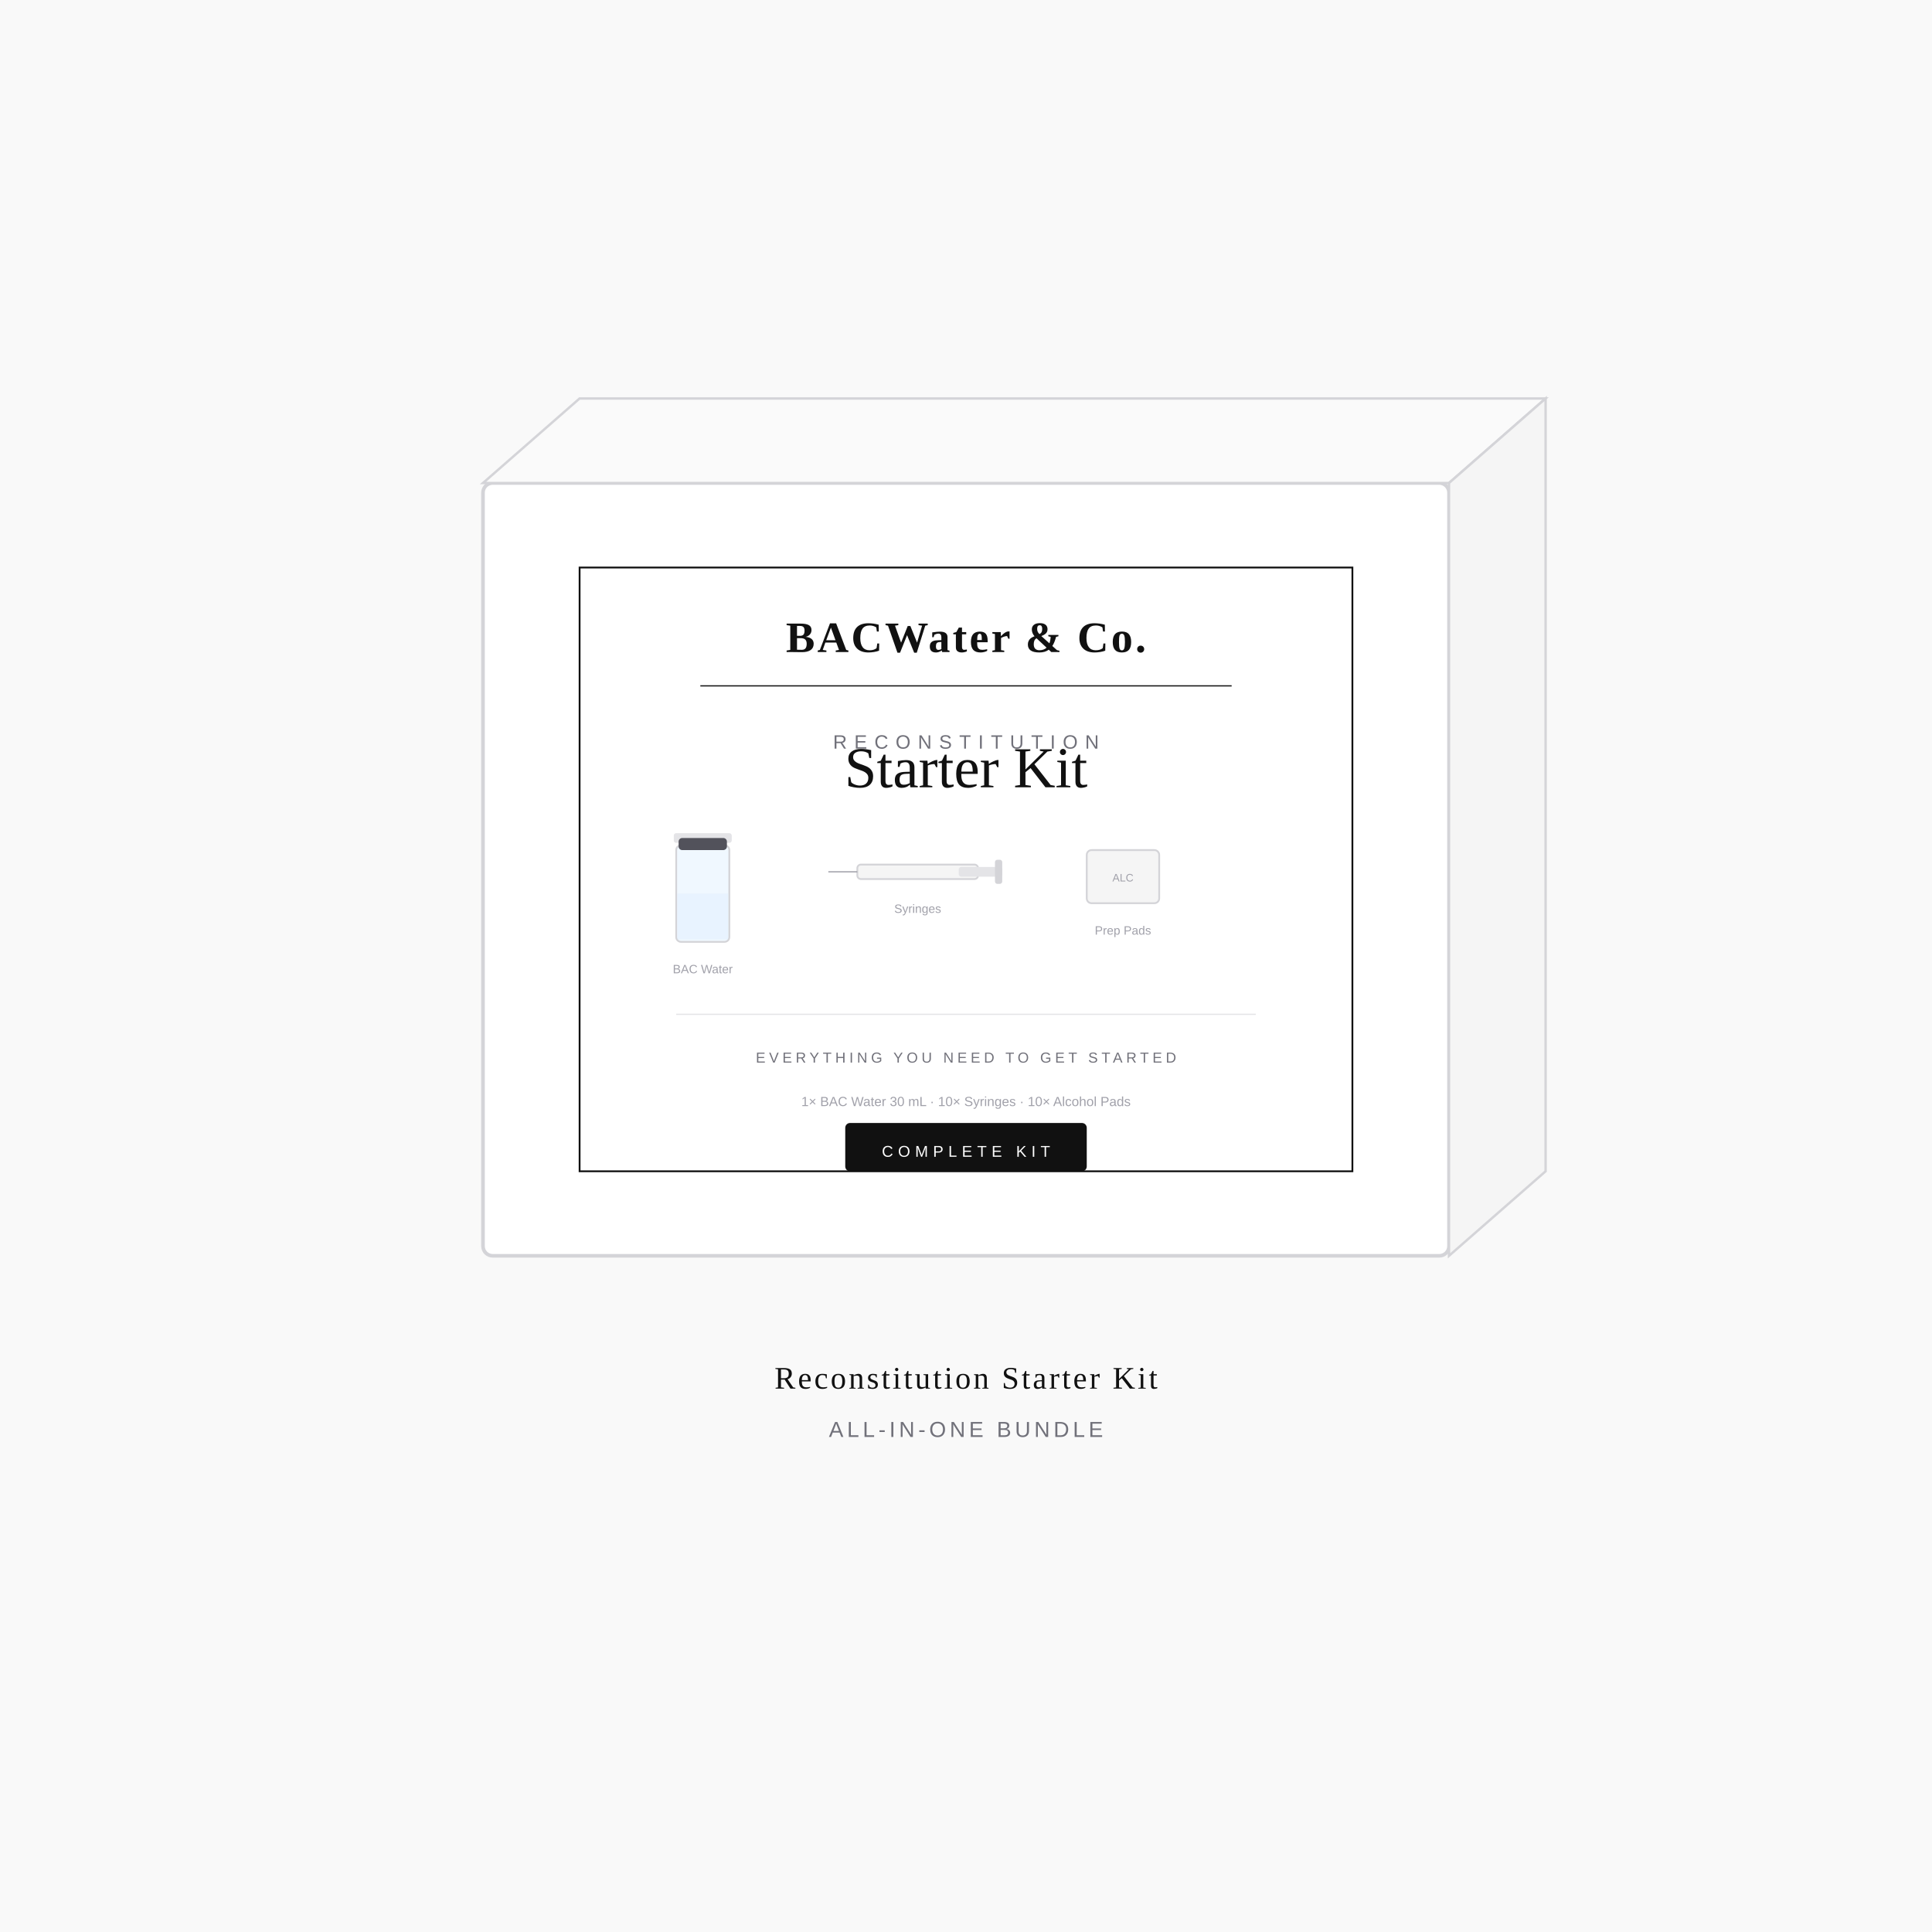
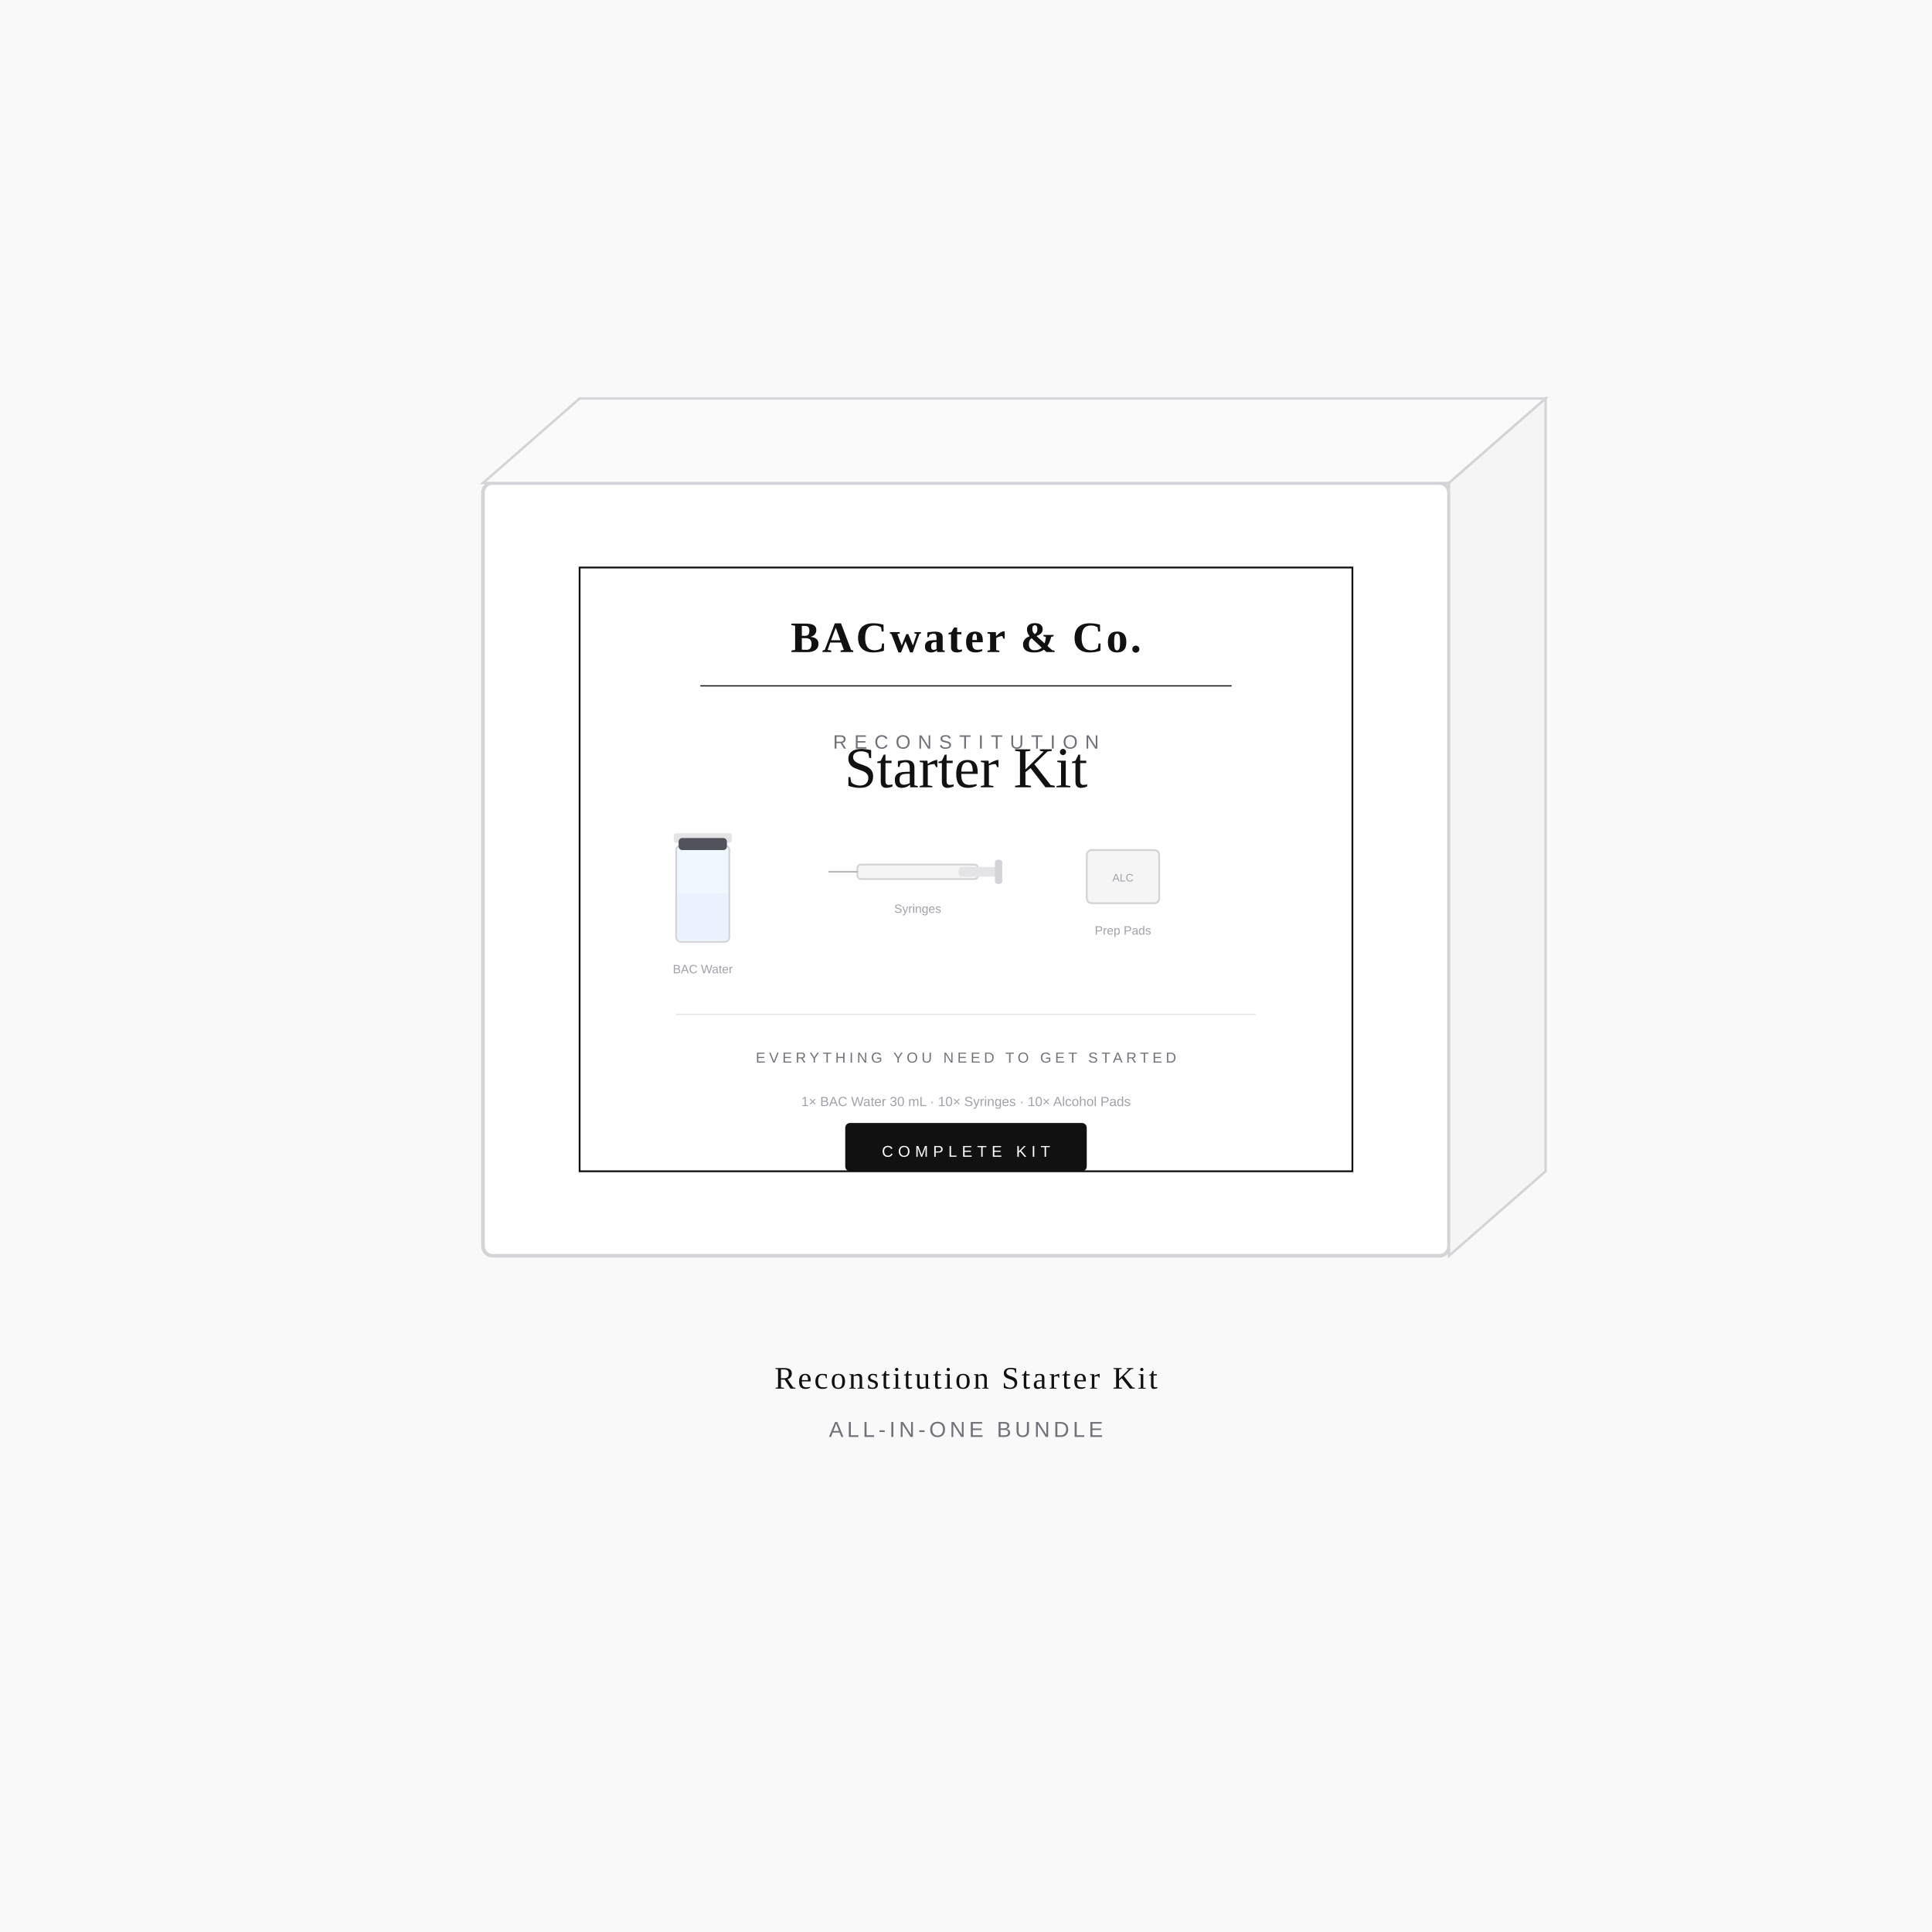
<svg xmlns="http://www.w3.org/2000/svg" viewBox="0 0 800 800">
  <rect width="800" height="800" fill="#f9f9f9" />
  <rect x="200" y="200" width="400" height="320" rx="4" fill="#ffffff" stroke="#d4d4d8" stroke-width="1.5" />
  <polygon points="200,200 240,165 640,165 600,200" fill="#fafafa" stroke="#d4d4d8" stroke-width="1" />
  <polygon points="600,200 640,165 640,485 600,520" fill="#f5f5f5" stroke="#d4d4d8" stroke-width="1" />
  <rect x="240" y="235" width="320" height="250" fill="#ffffff" stroke="#111111" stroke-width="0.75" />
-   <text x="400" y="270" text-anchor="middle" font-family="Georgia, 'Times New Roman', serif" font-size="18" fill="#111111" font-weight="600" letter-spacing="1">BACWater &amp; Co.</text>
+   <text x="400" y="270" text-anchor="middle" font-family="Georgia, 'Times New Roman', serif" font-size="18" fill="#111111" font-weight="600" letter-spacing="1">BACwater &amp; Co.</text>
  <line x1="290" y1="284" x2="510" y2="284" stroke="#111111" stroke-width="0.5" />
  <text x="400" y="310" text-anchor="middle" font-family="Arial, Helvetica, sans-serif" font-size="8" fill="#71717a" letter-spacing="3">RECONSTITUTION</text>
  <text x="400" y="326" text-anchor="middle" font-family="Georgia, 'Times New Roman', serif" font-size="24" fill="#111111">Starter Kit</text>
  <g transform="translate(280, 350)">
    <rect x="0" y="0" width="22" height="40" rx="2" fill="#f0f8ff" stroke="#d4d4d8" stroke-width="0.75" />
    <rect x="-1" y="-5" width="24" height="4" rx="1" fill="#e4e4e7" />
    <rect x="1" y="-3" width="20" height="5" rx="1.5" fill="#52525b" />
    <rect x="0.5" y="20" width="21" height="19" fill="#dbeafe" opacity="0.4" />
    <text x="11" y="53" text-anchor="middle" font-family="Arial, sans-serif" font-size="5" fill="#a1a1aa">BAC Water</text>
    <g transform="translate(75, 8)">
      <rect x="0" y="0" width="50" height="6" rx="1.5" fill="#f5f5f5" stroke="#d4d4d8" stroke-width="0.75" />
      <rect x="42" y="1" width="18" height="4" rx="1" fill="#e4e4e7" />
      <rect x="57" y="-2" width="3" height="10" rx="1" fill="#d4d4d8" />
      <line x1="0" y1="3" x2="-12" y2="3" stroke="#a1a1aa" stroke-width="0.5" />
      <text x="25" y="20" text-anchor="middle" font-family="Arial, sans-serif" font-size="5" fill="#a1a1aa">Syringes</text>
    </g>
    <g transform="translate(170, 2)">
      <rect x="0" y="0" width="30" height="22" rx="2" fill="#f5f5f5" stroke="#d4d4d8" stroke-width="0.75" />
      <text x="15" y="13" text-anchor="middle" font-family="Arial, sans-serif" font-size="4.5" fill="#a1a1aa">ALC</text>
      <text x="15" y="35" text-anchor="middle" font-family="Arial, sans-serif" font-size="5" fill="#a1a1aa">Prep Pads</text>
    </g>
  </g>
  <line x1="280" y1="420" x2="520" y2="420" stroke="#e4e4e7" stroke-width="0.5" />
  <text x="400" y="440" text-anchor="middle" font-family="Arial, Helvetica, sans-serif" font-size="6" fill="#71717a" letter-spacing="1.5">EVERYTHING YOU NEED TO GET STARTED</text>
  <text x="400" y="458" text-anchor="middle" font-family="Arial, Helvetica, sans-serif" font-size="5.5" fill="#a1a1aa">1× BAC Water 30 mL  ·  10× Syringes  ·  10× Alcohol Pads</text>
  <rect x="350" y="465" width="100" height="20" rx="2" fill="#111111" />
  <text x="400" y="479" text-anchor="middle" font-family="Arial, Helvetica, sans-serif" font-size="6.5" fill="#ffffff" letter-spacing="2">COMPLETE KIT</text>
  <text x="400" y="575" text-anchor="middle" font-family="Georgia, 'Times New Roman', serif" font-size="13" fill="#111111" letter-spacing="1">Reconstitution Starter Kit</text>
  <text x="400" y="595" text-anchor="middle" font-family="Arial, Helvetica, sans-serif" font-size="9" fill="#71717a" letter-spacing="1.5">ALL-IN-ONE BUNDLE</text>
</svg>
